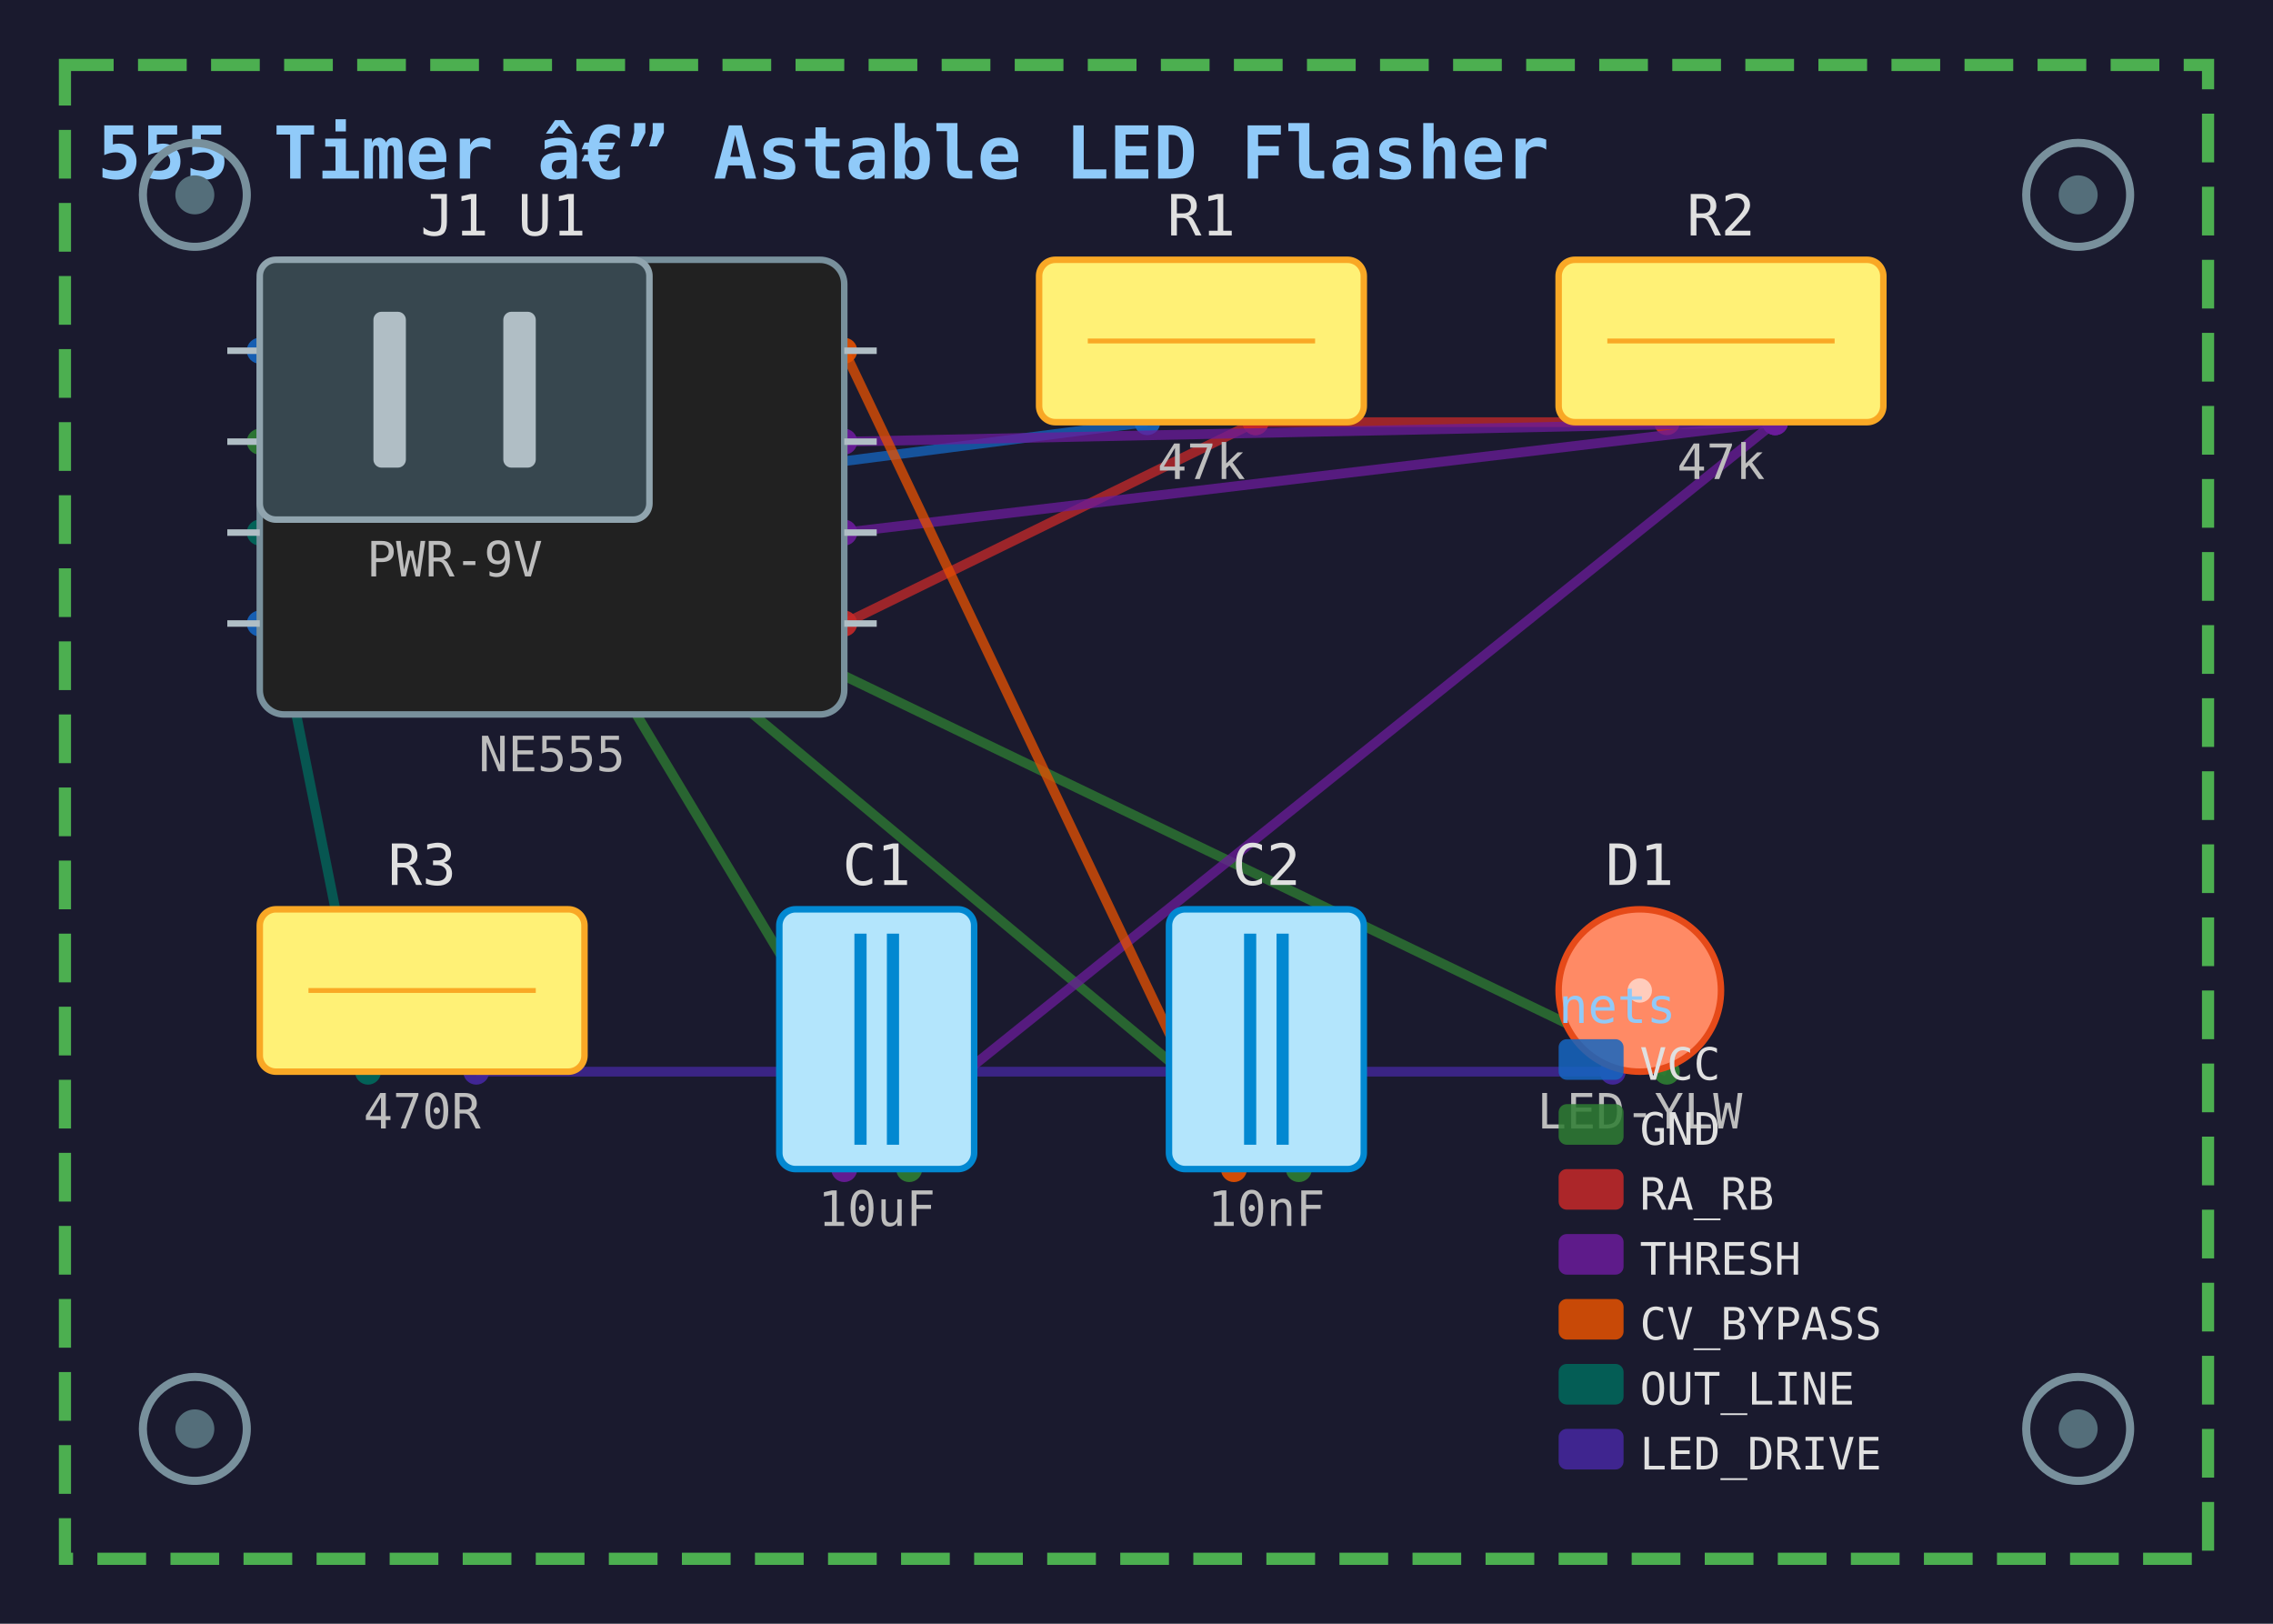
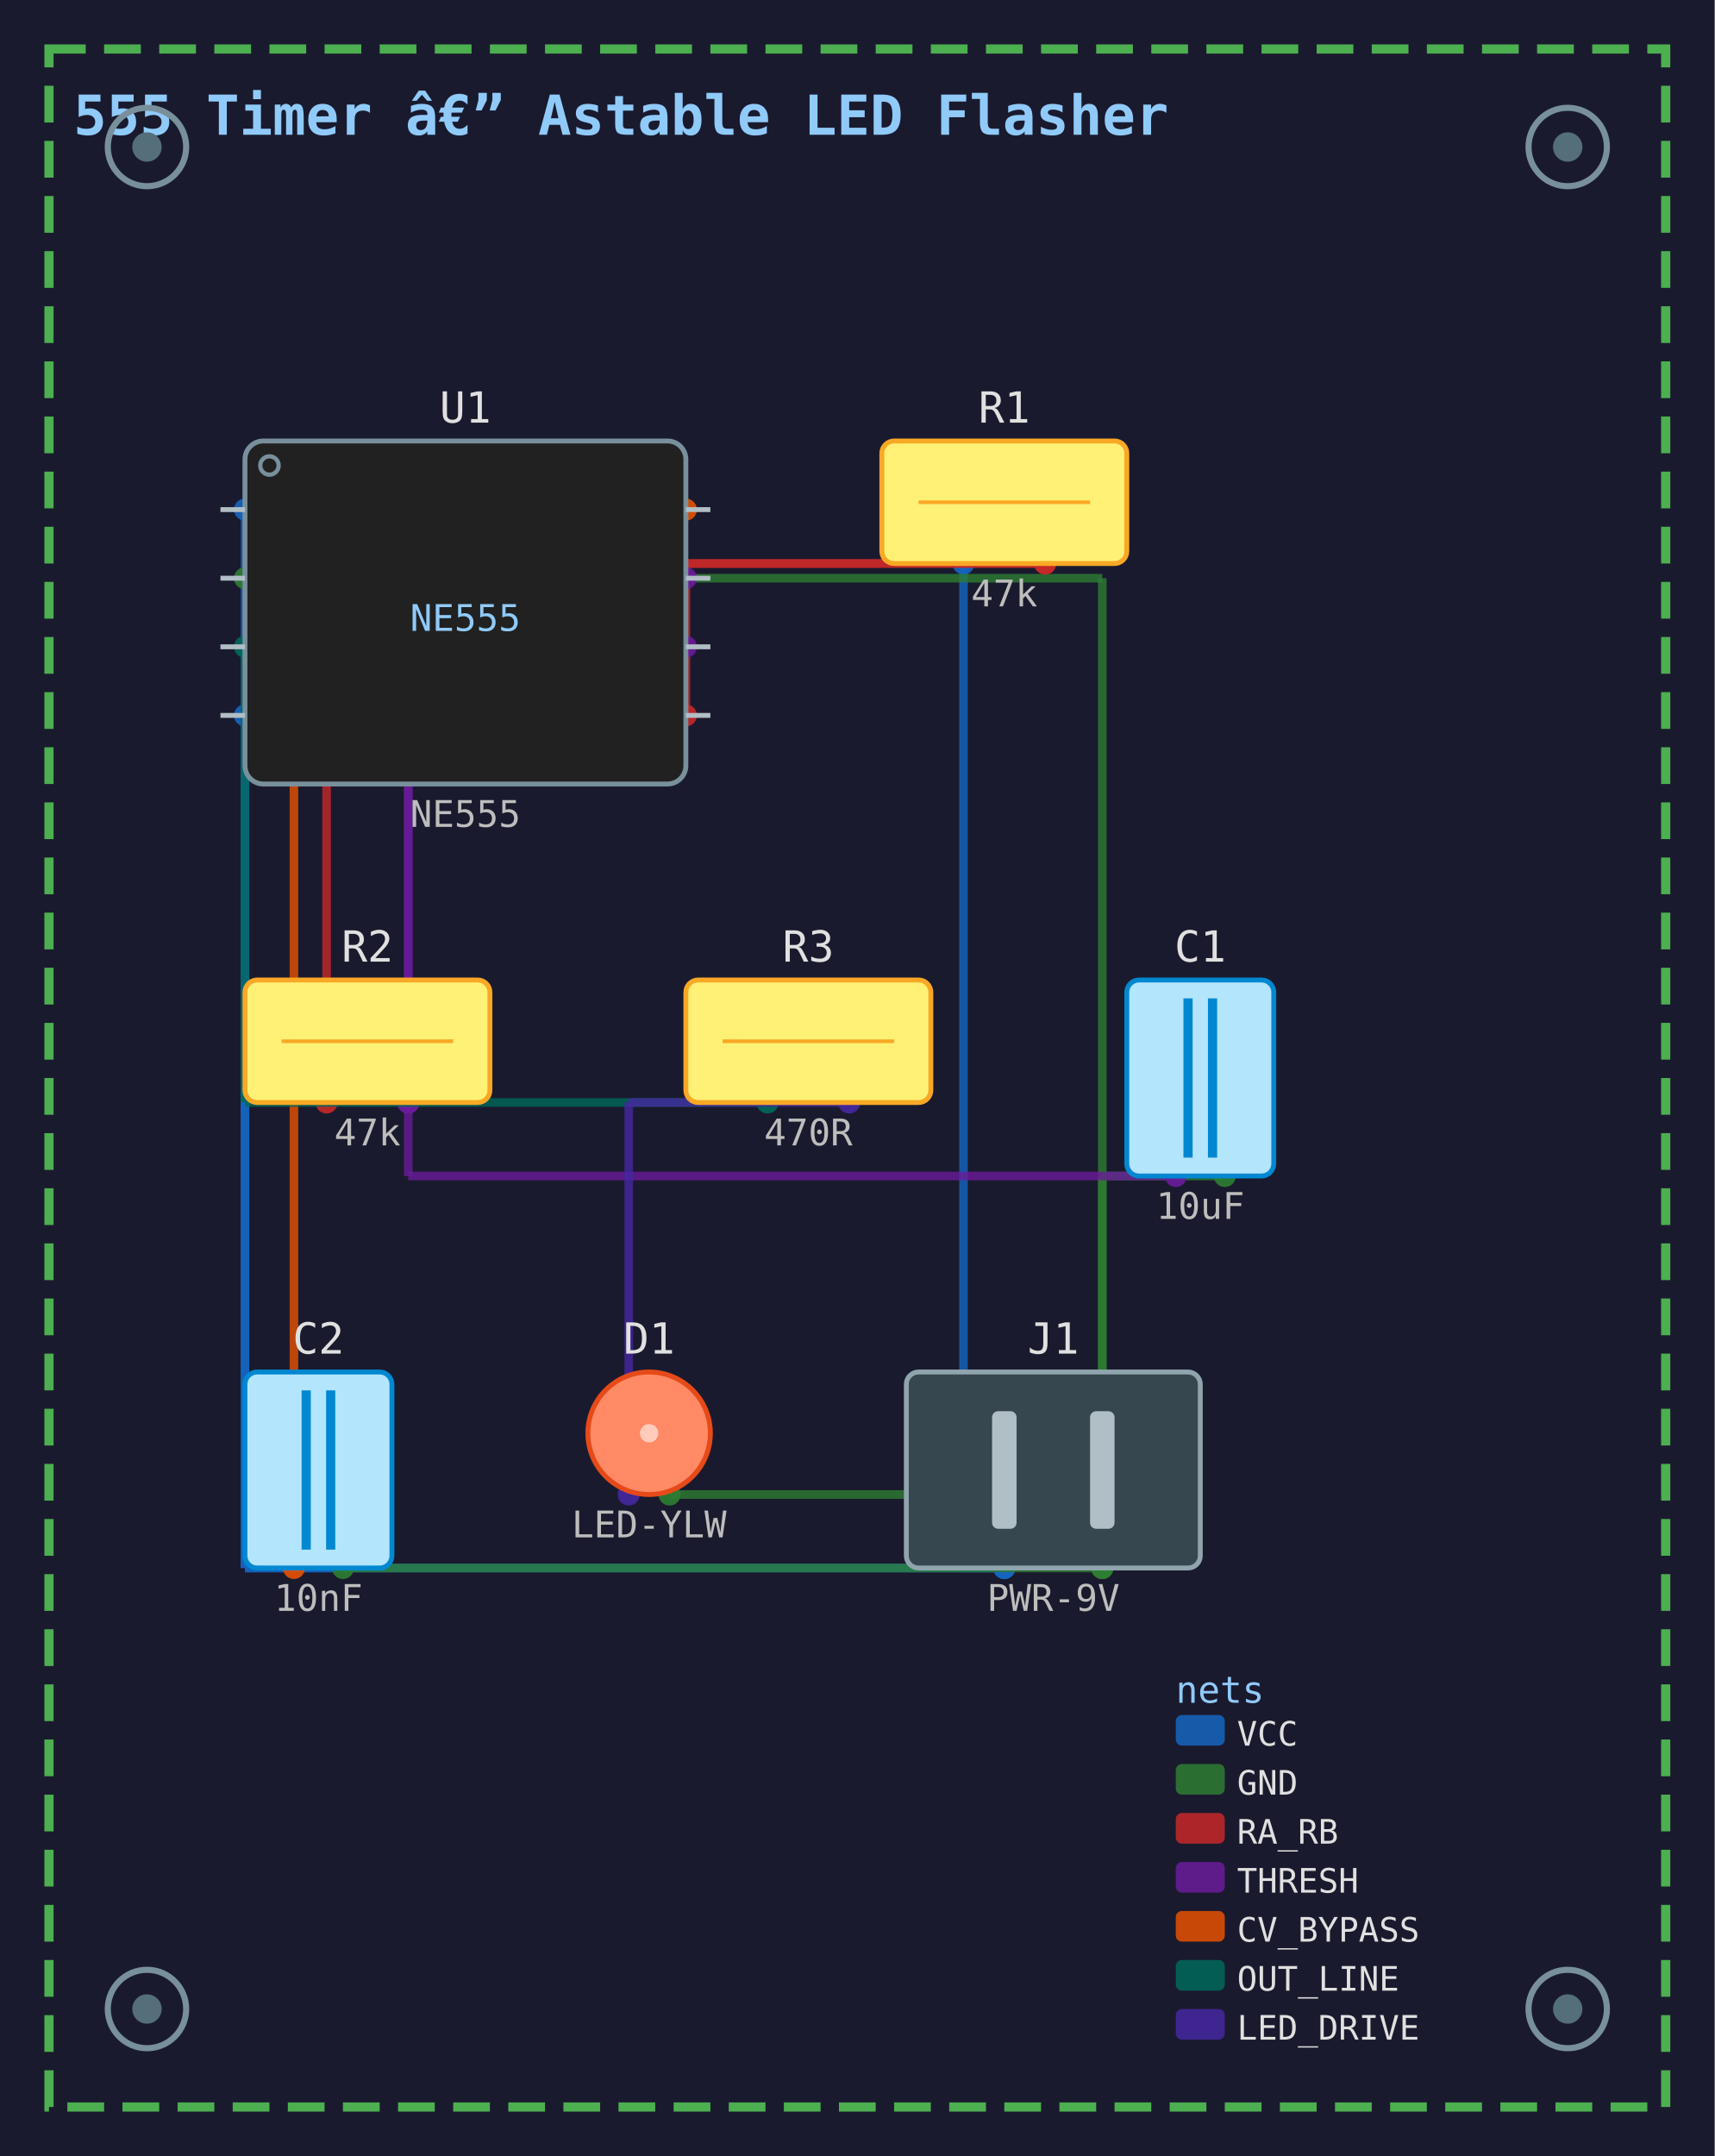
- <svg xmlns="http://www.w3.org/2000/svg" baseProfile="full" height="200.0px" version="1.1" viewBox="0 0 280.0 200.0" width="280.0px">
+ <svg xmlns="http://www.w3.org/2000/svg" baseProfile="full" height="352.0px" version="1.1" viewBox="0 0 280.0 352.0" width="280.0px">
  <defs />
-   <rect fill="#1a1a2e" height="200.0" width="280.0" x="0" y="0" />
-   <rect fill="none" height="184.0" stroke="#4CAF50" stroke-dasharray="6,3" stroke-width="1.5" width="264.0" x="8.0" y="8.0" />
+   <rect fill="#1a1a2e" height="352.0" width="280.0" x="0" y="0" />
+   <rect fill="none" height="336.0" stroke="#4CAF50" stroke-dasharray="6,3" stroke-width="1.5" width="264.0" x="8.0" y="8.0" />
  <text fill="#90CAF9" font-family="monospace" font-size="9px" font-weight="bold" x="12.0" y="22.0">555 Timer â€” Astable LED Flasher</text>
  <circle cx="24.0" cy="24.0" fill="none" r="6.4" stroke="#78909C" stroke-width="1" />
  <circle cx="24.0" cy="24.0" fill="#546E7A" r="2.4" />
  <circle cx="256.0" cy="24.0" fill="none" r="6.4" stroke="#78909C" stroke-width="1" />
  <circle cx="256.0" cy="24.0" fill="#546E7A" r="2.4" />
-   <circle cx="24.0" cy="176.0" fill="none" r="6.4" stroke="#78909C" stroke-width="1" />
-   <circle cx="24.0" cy="176.0" fill="#546E7A" r="2.4" />
-   <circle cx="256.0" cy="176.0" fill="none" r="6.4" stroke="#78909C" stroke-width="1" />
-   <circle cx="256.0" cy="176.0" fill="#546E7A" r="2.4" />
-   <line stroke="#1565C0" stroke-opacity="0.75" stroke-width="1.2" x1="48.0" x2="32.0" y1="64.0" y2="43.2" />
-   <circle cx="48.0" cy="64.0" fill="#1565C0" opacity="0.9" r="1.6" />
-   <circle cx="32.0" cy="43.2" fill="#1565C0" opacity="0.9" r="1.6" />
-   <line stroke="#1565C0" stroke-opacity="0.75" stroke-width="1.2" x1="48.0" x2="32.0" y1="64.0" y2="76.8" />
-   <circle cx="48.0" cy="64.0" fill="#1565C0" opacity="0.9" r="1.6" />
-   <circle cx="32.0" cy="76.8" fill="#1565C0" opacity="0.9" r="1.6" />
-   <line stroke="#1565C0" stroke-opacity="0.75" stroke-width="1.2" x1="48.0" x2="141.333" y1="64.0" y2="52.0" />
-   <circle cx="48.0" cy="64.0" fill="#1565C0" opacity="0.9" r="1.6" />
-   <circle cx="141.333" cy="52.0" fill="#1565C0" opacity="0.9" r="1.6" />
-   <line stroke="#2E7D32" stroke-opacity="0.75" stroke-width="1.2" x1="64.0" x2="32.0" y1="64.0" y2="54.4" />
-   <circle cx="64.0" cy="64.0" fill="#2E7D32" opacity="0.9" r="1.6" />
-   <circle cx="32.0" cy="54.4" fill="#2E7D32" opacity="0.9" r="1.6" />
-   <line stroke="#2E7D32" stroke-opacity="0.75" stroke-width="1.2" x1="64.0" x2="112.0" y1="64.0" y2="144.0" />
-   <circle cx="64.0" cy="64.0" fill="#2E7D32" opacity="0.9" r="1.6" />
-   <circle cx="112.0" cy="144.0" fill="#2E7D32" opacity="0.9" r="1.6" />
-   <line stroke="#2E7D32" stroke-opacity="0.75" stroke-width="1.2" x1="64.0" x2="160.0" y1="64.0" y2="144.0" />
-   <circle cx="64.0" cy="64.0" fill="#2E7D32" opacity="0.9" r="1.6" />
-   <circle cx="160.0" cy="144.0" fill="#2E7D32" opacity="0.9" r="1.6" />
-   <line stroke="#2E7D32" stroke-opacity="0.75" stroke-width="1.2" x1="64.0" x2="205.333" y1="64.0" y2="132.0" />
-   <circle cx="64.0" cy="64.0" fill="#2E7D32" opacity="0.9" r="1.6" />
-   <circle cx="205.333" cy="132.0" fill="#2E7D32" opacity="0.9" r="1.6" />
-   <line stroke="#C62828" stroke-opacity="0.75" stroke-width="1.2" x1="154.667" x2="205.333" y1="52.0" y2="52.0" />
-   <circle cx="154.667" cy="52.0" fill="#C62828" opacity="0.9" r="1.6" />
-   <circle cx="205.333" cy="52.0" fill="#C62828" opacity="0.9" r="1.6" />
-   <line stroke="#C62828" stroke-opacity="0.75" stroke-width="1.2" x1="154.667" x2="104.0" y1="52.0" y2="76.8" />
-   <circle cx="154.667" cy="52.0" fill="#C62828" opacity="0.9" r="1.6" />
-   <circle cx="104.0" cy="76.8" fill="#C62828" opacity="0.9" r="1.6" />
-   <line stroke="#6A1B9A" stroke-opacity="0.75" stroke-width="1.2" x1="218.667" x2="104.0" y1="52.0" y2="54.4" />
-   <circle cx="218.667" cy="52.0" fill="#6A1B9A" opacity="0.9" r="1.6" />
-   <circle cx="104.0" cy="54.4" fill="#6A1B9A" opacity="0.9" r="1.6" />
-   <line stroke="#6A1B9A" stroke-opacity="0.75" stroke-width="1.2" x1="218.667" x2="104.0" y1="52.0" y2="65.6" />
-   <circle cx="218.667" cy="52.0" fill="#6A1B9A" opacity="0.9" r="1.6" />
-   <circle cx="104.0" cy="65.6" fill="#6A1B9A" opacity="0.9" r="1.6" />
-   <line stroke="#6A1B9A" stroke-opacity="0.75" stroke-width="1.2" x1="218.667" x2="104.0" y1="52.0" y2="144.0" />
-   <circle cx="218.667" cy="52.0" fill="#6A1B9A" opacity="0.9" r="1.6" />
-   <circle cx="104.0" cy="144.0" fill="#6A1B9A" opacity="0.9" r="1.6" />
-   <line stroke="#E65100" stroke-opacity="0.75" stroke-width="1.2" x1="104.0" x2="152.0" y1="43.2" y2="144.0" />
-   <circle cx="104.0" cy="43.2" fill="#E65100" opacity="0.9" r="1.6" />
-   <circle cx="152.0" cy="144.0" fill="#E65100" opacity="0.9" r="1.6" />
-   <line stroke="#00695C" stroke-opacity="0.75" stroke-width="1.2" x1="32.0" x2="45.333" y1="65.6" y2="132.0" />
-   <circle cx="32.0" cy="65.6" fill="#00695C" opacity="0.9" r="1.6" />
-   <circle cx="45.333" cy="132.0" fill="#00695C" opacity="0.9" r="1.6" />
-   <line stroke="#4527A0" stroke-opacity="0.75" stroke-width="1.2" x1="58.667" x2="198.667" y1="132.0" y2="132.0" />
-   <circle cx="58.667" cy="132.0" fill="#4527A0" opacity="0.9" r="1.6" />
-   <circle cx="198.667" cy="132.0" fill="#4527A0" opacity="0.9" r="1.6" />
+   <circle cx="24.0" cy="328.0" fill="none" r="6.4" stroke="#78909C" stroke-width="1" />
+   <circle cx="24.0" cy="328.0" fill="#546E7A" r="2.4" />
+   <circle cx="256.0" cy="328.0" fill="none" r="6.4" stroke="#78909C" stroke-width="1" />
+   <circle cx="256.0" cy="328.0" fill="#546E7A" r="2.4" />
+   <line stroke="#1565C0" stroke-opacity="0.8" stroke-width="1.4" x1="164.0" x2="40.0" y1="256.0" y2="256.0" />
+   <line stroke="#1565C0" stroke-opacity="0.8" stroke-width="1.4" x1="40.0" x2="40.0" y1="256.0" y2="83.2" />
+   <circle cx="164.0" cy="256.0" fill="#1565C0" opacity="0.9" r="1.8" />
+   <circle cx="40.0" cy="83.2" fill="#1565C0" opacity="0.9" r="1.8" />
+   <line stroke="#1565C0" stroke-opacity="0.8" stroke-width="1.4" x1="164.0" x2="40.0" y1="256.0" y2="256.0" />
+   <line stroke="#1565C0" stroke-opacity="0.8" stroke-width="1.4" x1="40.0" x2="40.0" y1="256.0" y2="116.8" />
+   <circle cx="164.0" cy="256.0" fill="#1565C0" opacity="0.9" r="1.8" />
+   <circle cx="40.0" cy="116.8" fill="#1565C0" opacity="0.9" r="1.8" />
+   <line stroke="#1565C0" stroke-opacity="0.8" stroke-width="1.4" x1="164.0" x2="157.333" y1="256.0" y2="256.0" />
+   <line stroke="#1565C0" stroke-opacity="0.8" stroke-width="1.4" x1="157.333" x2="157.333" y1="256.0" y2="92.0" />
+   <circle cx="164.0" cy="256.0" fill="#1565C0" opacity="0.9" r="1.8" />
+   <circle cx="157.333" cy="92.0" fill="#1565C0" opacity="0.9" r="1.8" />
+   <line stroke="#2E7D32" stroke-opacity="0.8" stroke-width="1.4" x1="180.0" x2="180.0" y1="256.0" y2="94.4" />
+   <line stroke="#2E7D32" stroke-opacity="0.8" stroke-width="1.4" x1="180.0" x2="40.0" y1="94.4" y2="94.4" />
+   <circle cx="180.0" cy="256.0" fill="#2E7D32" opacity="0.9" r="1.8" />
+   <circle cx="40.0" cy="94.4" fill="#2E7D32" opacity="0.9" r="1.8" />
+   <line stroke="#2E7D32" stroke-opacity="0.8" stroke-width="1.4" x1="180.0" x2="180.0" y1="256.0" y2="192.0" />
+   <line stroke="#2E7D32" stroke-opacity="0.8" stroke-width="1.4" x1="180.0" x2="200.0" y1="192.0" y2="192.0" />
+   <circle cx="180.0" cy="256.0" fill="#2E7D32" opacity="0.9" r="1.8" />
+   <circle cx="200.0" cy="192.0" fill="#2E7D32" opacity="0.9" r="1.8" />
+   <line stroke="#2E7D32" stroke-opacity="0.8" stroke-width="1.4" x1="180.0" x2="180.0" y1="256.0" y2="256.0" />
+   <line stroke="#2E7D32" stroke-opacity="0.8" stroke-width="1.4" x1="180.0" x2="56.0" y1="256.0" y2="256.0" />
+   <circle cx="180.0" cy="256.0" fill="#2E7D32" opacity="0.9" r="1.8" />
+   <circle cx="56.0" cy="256.0" fill="#2E7D32" opacity="0.9" r="1.8" />
+   <line stroke="#2E7D32" stroke-opacity="0.8" stroke-width="1.4" x1="180.0" x2="180.0" y1="256.0" y2="244.0" />
+   <line stroke="#2E7D32" stroke-opacity="0.8" stroke-width="1.4" x1="180.0" x2="109.333" y1="244.0" y2="244.0" />
+   <circle cx="180.0" cy="256.0" fill="#2E7D32" opacity="0.9" r="1.8" />
+   <circle cx="109.333" cy="244.0" fill="#2E7D32" opacity="0.9" r="1.8" />
+   <line stroke="#C62828" stroke-opacity="0.8" stroke-width="1.4" x1="170.667" x2="53.333" y1="92.0" y2="92.0" />
+   <line stroke="#C62828" stroke-opacity="0.8" stroke-width="1.4" x1="53.333" x2="53.333" y1="92.0" y2="180.0" />
+   <circle cx="170.667" cy="92.0" fill="#C62828" opacity="0.9" r="1.8" />
+   <circle cx="53.333" cy="180.0" fill="#C62828" opacity="0.9" r="1.8" />
+   <line stroke="#C62828" stroke-opacity="0.8" stroke-width="1.4" x1="170.667" x2="112.0" y1="92.0" y2="92.0" />
+   <line stroke="#C62828" stroke-opacity="0.8" stroke-width="1.4" x1="112.0" x2="112.0" y1="92.0" y2="116.8" />
+   <circle cx="170.667" cy="92.0" fill="#C62828" opacity="0.9" r="1.8" />
+   <circle cx="112.0" cy="116.8" fill="#C62828" opacity="0.9" r="1.8" />
+   <line stroke="#6A1B9A" stroke-opacity="0.8" stroke-width="1.4" x1="66.667" x2="66.667" y1="180.0" y2="94.4" />
+   <line stroke="#6A1B9A" stroke-opacity="0.8" stroke-width="1.4" x1="66.667" x2="112.0" y1="94.4" y2="94.4" />
+   <circle cx="66.667" cy="180.0" fill="#6A1B9A" opacity="0.9" r="1.8" />
+   <circle cx="112.0" cy="94.4" fill="#6A1B9A" opacity="0.9" r="1.8" />
+   <line stroke="#6A1B9A" stroke-opacity="0.8" stroke-width="1.4" x1="66.667" x2="66.667" y1="180.0" y2="105.6" />
+   <line stroke="#6A1B9A" stroke-opacity="0.8" stroke-width="1.4" x1="66.667" x2="112.0" y1="105.6" y2="105.6" />
+   <circle cx="66.667" cy="180.0" fill="#6A1B9A" opacity="0.9" r="1.8" />
+   <circle cx="112.0" cy="105.6" fill="#6A1B9A" opacity="0.9" r="1.8" />
+   <line stroke="#6A1B9A" stroke-opacity="0.8" stroke-width="1.4" x1="66.667" x2="66.667" y1="180.0" y2="192.0" />
+   <line stroke="#6A1B9A" stroke-opacity="0.8" stroke-width="1.4" x1="66.667" x2="192.0" y1="192.0" y2="192.0" />
+   <circle cx="66.667" cy="180.0" fill="#6A1B9A" opacity="0.9" r="1.8" />
+   <circle cx="192.0" cy="192.0" fill="#6A1B9A" opacity="0.9" r="1.8" />
+   <line stroke="#E65100" stroke-opacity="0.8" stroke-width="1.4" x1="112.0" x2="48.0" y1="83.2" y2="83.2" />
+   <line stroke="#E65100" stroke-opacity="0.8" stroke-width="1.4" x1="48.0" x2="48.0" y1="83.2" y2="256.0" />
+   <circle cx="112.0" cy="83.2" fill="#E65100" opacity="0.9" r="1.8" />
+   <circle cx="48.0" cy="256.0" fill="#E65100" opacity="0.9" r="1.8" />
+   <line stroke="#00695C" stroke-opacity="0.8" stroke-width="1.4" x1="40.0" x2="40.0" y1="105.6" y2="180.0" />
+   <line stroke="#00695C" stroke-opacity="0.8" stroke-width="1.4" x1="40.0" x2="125.333" y1="180.0" y2="180.0" />
+   <circle cx="40.0" cy="105.6" fill="#00695C" opacity="0.9" r="1.8" />
+   <circle cx="125.333" cy="180.0" fill="#00695C" opacity="0.9" r="1.8" />
+   <line stroke="#4527A0" stroke-opacity="0.8" stroke-width="1.4" x1="138.667" x2="102.667" y1="180.0" y2="180.0" />
+   <line stroke="#4527A0" stroke-opacity="0.8" stroke-width="1.4" x1="102.667" x2="102.667" y1="180.0" y2="244.0" />
+   <circle cx="138.667" cy="180.0" fill="#4527A0" opacity="0.9" r="1.8" />
+   <circle cx="102.667" cy="244.0" fill="#4527A0" opacity="0.9" r="1.8" />
  <g id="U1">
-     <rect fill="#212121" height="56.0" rx="3" stroke="#78909C" stroke-width="0.8" width="72.0" x="32.0" y="32.0" />
-     <circle cx="36.0" cy="36.0" fill="none" r="1.5" stroke="#78909C" stroke-width="0.7" />
-     <text fill="#90CAF9" font-family="monospace" font-size="6px" text-anchor="middle" x="68.0" y="63.0">NE555</text>
-     <line stroke="#B0BEC5" stroke-width="0.8" x1="28.0" x2="32.0" y1="43.2" y2="43.2" />
-     <line stroke="#B0BEC5" stroke-width="0.8" x1="28.0" x2="32.0" y1="54.4" y2="54.4" />
-     <line stroke="#B0BEC5" stroke-width="0.8" x1="28.0" x2="32.0" y1="65.6" y2="65.6" />
-     <line stroke="#B0BEC5" stroke-width="0.8" x1="28.0" x2="32.0" y1="76.8" y2="76.8" />
-     <line stroke="#B0BEC5" stroke-width="0.8" x1="104.0" x2="108.0" y1="43.2" y2="43.2" />
-     <line stroke="#B0BEC5" stroke-width="0.8" x1="104.0" x2="108.0" y1="54.4" y2="54.4" />
-     <line stroke="#B0BEC5" stroke-width="0.8" x1="104.0" x2="108.0" y1="65.6" y2="65.6" />
-     <line stroke="#B0BEC5" stroke-width="0.8" x1="104.0" x2="108.0" y1="76.8" y2="76.8" />
-     <text fill="#E0E0E0" font-family="monospace" font-size="7px" text-anchor="middle" x="68.0" y="29.0">U1</text>
-     <text fill="#BDBDBD" font-family="monospace" font-size="6px" text-anchor="middle" x="68.0" y="95.0">NE555</text>
+     <g transform="translate(40.0,72.0)">
+       <rect fill="#212121" height="56.0" rx="3" stroke="#78909C" stroke-width="0.8" width="72.0" x="0" y="0" />
+       <circle cx="4" cy="4" fill="none" r="1.5" stroke="#78909C" stroke-width="0.7" />
+       <text fill="#90CAF9" font-family="monospace" font-size="6px" text-anchor="middle" x="36.0" y="31.0">NE555</text>
+       <line stroke="#B0BEC5" stroke-width="0.8" x1="-4" x2="0" y1="11.2" y2="11.2" />
+       <line stroke="#B0BEC5" stroke-width="0.8" x1="-4" x2="0" y1="22.4" y2="22.4" />
+       <line stroke="#B0BEC5" stroke-width="0.8" x1="-4" x2="0" y1="33.6" y2="33.6" />
+       <line stroke="#B0BEC5" stroke-width="0.8" x1="-4" x2="0" y1="44.8" y2="44.8" />
+       <line stroke="#B0BEC5" stroke-width="0.8" x1="72.0" x2="76.0" y1="11.2" y2="11.2" />
+       <line stroke="#B0BEC5" stroke-width="0.8" x1="72.0" x2="76.0" y1="22.4" y2="22.4" />
+       <line stroke="#B0BEC5" stroke-width="0.8" x1="72.0" x2="76.0" y1="33.6" y2="33.6" />
+       <line stroke="#B0BEC5" stroke-width="0.8" x1="72.0" x2="76.0" y1="44.8" y2="44.8" />
+     </g>
+     <text fill="#E0E0E0" font-family="monospace" font-size="7px" text-anchor="middle" x="76.0" y="69.0">U1</text>
+     <text fill="#BDBDBD" font-family="monospace" font-size="6px" text-anchor="middle" x="76.0" y="135.0">NE555</text>
  </g>
  <g id="R1">
-     <rect fill="#FFF176" height="20.0" rx="2" stroke="#F9A825" stroke-width="0.8" width="40.0" x="128.0" y="32.0" />
-     <line stroke="#F9A825" stroke-width="0.6" x1="134.0" x2="162.0" y1="42.0" y2="42.0" />
-     <text fill="#E0E0E0" font-family="monospace" font-size="7px" text-anchor="middle" x="148.0" y="29.0">R1</text>
-     <text fill="#BDBDBD" font-family="monospace" font-size="6px" text-anchor="middle" x="148.0" y="59.0">47k</text>
+     <g transform="translate(144.0,72.0)">
+       <rect fill="#FFF176" height="20.0" rx="2" stroke="#F9A825" stroke-width="0.8" width="40.0" x="0" y="0" />
+       <line stroke="#F9A825" stroke-width="0.6" x1="6.0" x2="34.0" y1="10.0" y2="10.0" />
+     </g>
+     <text fill="#E0E0E0" font-family="monospace" font-size="7px" text-anchor="middle" x="164.0" y="69.0">R1</text>
+     <text fill="#BDBDBD" font-family="monospace" font-size="6px" text-anchor="middle" x="164.0" y="99.0">47k</text>
  </g>
  <g id="R2">
-     <rect fill="#FFF176" height="20.0" rx="2" stroke="#F9A825" stroke-width="0.8" width="40.0" x="192.0" y="32.0" />
-     <line stroke="#F9A825" stroke-width="0.6" x1="198.0" x2="226.0" y1="42.0" y2="42.0" />
-     <text fill="#E0E0E0" font-family="monospace" font-size="7px" text-anchor="middle" x="212.0" y="29.0">R2</text>
-     <text fill="#BDBDBD" font-family="monospace" font-size="6px" text-anchor="middle" x="212.0" y="59.0">47k</text>
+     <g transform="translate(40.0,160.0)">
+       <rect fill="#FFF176" height="20.0" rx="2" stroke="#F9A825" stroke-width="0.8" width="40.0" x="0" y="0" />
+       <line stroke="#F9A825" stroke-width="0.6" x1="6.0" x2="34.0" y1="10.0" y2="10.0" />
+     </g>
+     <text fill="#E0E0E0" font-family="monospace" font-size="7px" text-anchor="middle" x="60.0" y="157.0">R2</text>
+     <text fill="#BDBDBD" font-family="monospace" font-size="6px" text-anchor="middle" x="60.0" y="187.0">47k</text>
  </g>
  <g id="R3">
-     <rect fill="#FFF176" height="20.0" rx="2" stroke="#F9A825" stroke-width="0.8" width="40.0" x="32.0" y="112.0" />
-     <line stroke="#F9A825" stroke-width="0.6" x1="38.0" x2="66.0" y1="122.0" y2="122.0" />
-     <text fill="#E0E0E0" font-family="monospace" font-size="7px" text-anchor="middle" x="52.0" y="109.0">R3</text>
-     <text fill="#BDBDBD" font-family="monospace" font-size="6px" text-anchor="middle" x="52.0" y="139.0">470R</text>
+     <g transform="translate(112.0,160.0)">
+       <rect fill="#FFF176" height="20.0" rx="2" stroke="#F9A825" stroke-width="0.8" width="40.0" x="0" y="0" />
+       <line stroke="#F9A825" stroke-width="0.6" x1="6.0" x2="34.0" y1="10.0" y2="10.0" />
+     </g>
+     <text fill="#E0E0E0" font-family="monospace" font-size="7px" text-anchor="middle" x="132.0" y="157.0">R3</text>
+     <text fill="#BDBDBD" font-family="monospace" font-size="6px" text-anchor="middle" x="132.0" y="187.0">470R</text>
  </g>
  <g id="C1">
-     <rect fill="#B3E5FC" height="32.0" rx="2" stroke="#0288D1" stroke-width="0.8" width="24.0" x="96.0" y="112.0" />
-     <line stroke="#0288D1" stroke-width="1.5" x1="106.0" x2="106.0" y1="115.0" y2="141.0" />
-     <line stroke="#0288D1" stroke-width="1.5" x1="110.0" x2="110.0" y1="115.0" y2="141.0" />
-     <text fill="#E0E0E0" font-family="monospace" font-size="7px" text-anchor="middle" x="108.0" y="109.0">C1</text>
-     <text fill="#BDBDBD" font-family="monospace" font-size="6px" text-anchor="middle" x="108.0" y="151.0">10uF</text>
+     <g transform="translate(184.0,160.0)">
+       <rect fill="#B3E5FC" height="32.0" rx="2" stroke="#0288D1" stroke-width="0.8" width="24.0" x="0" y="0" />
+       <line stroke="#0288D1" stroke-width="1.5" x1="10.0" x2="10.0" y1="3" y2="29.0" />
+       <line stroke="#0288D1" stroke-width="1.5" x1="14.0" x2="14.0" y1="3" y2="29.0" />
+     </g>
+     <text fill="#E0E0E0" font-family="monospace" font-size="7px" text-anchor="middle" x="196.0" y="157.0">C1</text>
+     <text fill="#BDBDBD" font-family="monospace" font-size="6px" text-anchor="middle" x="196.0" y="199.0">10uF</text>
  </g>
  <g id="C2">
-     <rect fill="#B3E5FC" height="32.0" rx="2" stroke="#0288D1" stroke-width="0.8" width="24.0" x="144.0" y="112.0" />
-     <line stroke="#0288D1" stroke-width="1.5" x1="154.0" x2="154.0" y1="115.0" y2="141.0" />
-     <line stroke="#0288D1" stroke-width="1.5" x1="158.0" x2="158.0" y1="115.0" y2="141.0" />
-     <text fill="#E0E0E0" font-family="monospace" font-size="7px" text-anchor="middle" x="156.0" y="109.0">C2</text>
-     <text fill="#BDBDBD" font-family="monospace" font-size="6px" text-anchor="middle" x="156.0" y="151.0">10nF</text>
+     <g transform="translate(40.0,224.0)">
+       <rect fill="#B3E5FC" height="32.0" rx="2" stroke="#0288D1" stroke-width="0.8" width="24.0" x="0" y="0" />
+       <line stroke="#0288D1" stroke-width="1.5" x1="10.0" x2="10.0" y1="3" y2="29.0" />
+       <line stroke="#0288D1" stroke-width="1.5" x1="14.0" x2="14.0" y1="3" y2="29.0" />
+     </g>
+     <text fill="#E0E0E0" font-family="monospace" font-size="7px" text-anchor="middle" x="52.0" y="221.0">C2</text>
+     <text fill="#BDBDBD" font-family="monospace" font-size="6px" text-anchor="middle" x="52.0" y="263.0">10nF</text>
  </g>
  <g id="D1">
-     <rect fill="#FF8A65" height="20.0" rx="10.0" stroke="#E64A19" stroke-width="0.8" width="20.0" x="192.0" y="112.0" />
-     <circle cx="202.0" cy="122.0" fill="#FFCCBC" r="1.5" />
-     <text fill="#E0E0E0" font-family="monospace" font-size="7px" text-anchor="middle" x="202.0" y="109.0">D1</text>
-     <text fill="#BDBDBD" font-family="monospace" font-size="6px" text-anchor="middle" x="202.0" y="139.0">LED-YLW</text>
+     <g transform="translate(96.0,224.0)">
+       <rect fill="#FF8A65" height="20.0" rx="10.0" stroke="#E64A19" stroke-width="0.8" width="20.0" x="0" y="0" />
+       <circle cx="10.0" cy="10.0" fill="#FFCCBC" r="1.5" />
+     </g>
+     <text fill="#E0E0E0" font-family="monospace" font-size="7px" text-anchor="middle" x="106.0" y="221.0">D1</text>
+     <text fill="#BDBDBD" font-family="monospace" font-size="6px" text-anchor="middle" x="106.0" y="251.0">LED-YLW</text>
  </g>
  <g id="J1">
-     <rect fill="#37474F" height="32.0" rx="2" stroke="#90A4AE" stroke-width="0.8" width="48.0" x="32.0" y="32.0" />
-     <rect fill="#B0BEC5" height="19.2" rx="1" width="4" x="46.0" y="38.4" />
-     <rect fill="#B0BEC5" height="19.2" rx="1" width="4" x="62.0" y="38.4" />
-     <text fill="#E0E0E0" font-family="monospace" font-size="7px" text-anchor="middle" x="56.0" y="29.0">J1</text>
-     <text fill="#BDBDBD" font-family="monospace" font-size="6px" text-anchor="middle" x="56.0" y="71.0">PWR-9V</text>
+     <g transform="translate(148.0,224.0)">
+       <rect fill="#37474F" height="32.0" rx="2" stroke="#90A4AE" stroke-width="0.8" width="48.0" x="0" y="0" />
+       <rect fill="#B0BEC5" height="19.2" rx="1" width="4" x="14.0" y="6.4" />
+       <rect fill="#B0BEC5" height="19.2" rx="1" width="4" x="30.0" y="6.4" />
+     </g>
+     <text fill="#E0E0E0" font-family="monospace" font-size="7px" text-anchor="middle" x="172.0" y="221.0">J1</text>
+     <text fill="#BDBDBD" font-family="monospace" font-size="6px" text-anchor="middle" x="172.0" y="263.0">PWR-9V</text>
  </g>
-   <text fill="#90CAF9" font-family="monospace" font-size="6px" x="192.0" y="126.0">nets</text>
-   <rect fill="#1565C0" height="5" opacity="0.85" rx="1" width="8" x="192.0" y="128.0" />
-   <text fill="#E0E0E0" font-family="monospace" font-size="5.5px" x="202.0" y="133.0">VCC</text>
-   <rect fill="#2E7D32" height="5" opacity="0.85" rx="1" width="8" x="192.0" y="136.0" />
-   <text fill="#E0E0E0" font-family="monospace" font-size="5.5px" x="202.0" y="141.0">GND</text>
-   <rect fill="#C62828" height="5" opacity="0.85" rx="1" width="8" x="192.0" y="144.0" />
-   <text fill="#E0E0E0" font-family="monospace" font-size="5.5px" x="202.0" y="149.0">RA_RB</text>
-   <rect fill="#6A1B9A" height="5" opacity="0.85" rx="1" width="8" x="192.0" y="152.0" />
-   <text fill="#E0E0E0" font-family="monospace" font-size="5.5px" x="202.0" y="157.0">THRESH</text>
-   <rect fill="#E65100" height="5" opacity="0.85" rx="1" width="8" x="192.0" y="160.0" />
-   <text fill="#E0E0E0" font-family="monospace" font-size="5.5px" x="202.0" y="165.0">CV_BYPASS</text>
-   <rect fill="#00695C" height="5" opacity="0.85" rx="1" width="8" x="192.0" y="168.0" />
-   <text fill="#E0E0E0" font-family="monospace" font-size="5.5px" x="202.0" y="173.0">OUT_LINE</text>
-   <rect fill="#4527A0" height="5" opacity="0.85" rx="1" width="8" x="192.0" y="176.0" />
-   <text fill="#E0E0E0" font-family="monospace" font-size="5.5px" x="202.0" y="181.0">LED_DRIVE</text>
+   <text fill="#90CAF9" font-family="monospace" font-size="6px" x="192.0" y="278.0">nets</text>
+   <rect fill="#1565C0" height="5" opacity="0.85" rx="1" width="8" x="192.0" y="280.0" />
+   <text fill="#E0E0E0" font-family="monospace" font-size="5.5px" x="202.0" y="285.0">VCC</text>
+   <rect fill="#2E7D32" height="5" opacity="0.85" rx="1" width="8" x="192.0" y="288.0" />
+   <text fill="#E0E0E0" font-family="monospace" font-size="5.5px" x="202.0" y="293.0">GND</text>
+   <rect fill="#C62828" height="5" opacity="0.85" rx="1" width="8" x="192.0" y="296.0" />
+   <text fill="#E0E0E0" font-family="monospace" font-size="5.5px" x="202.0" y="301.0">RA_RB</text>
+   <rect fill="#6A1B9A" height="5" opacity="0.85" rx="1" width="8" x="192.0" y="304.0" />
+   <text fill="#E0E0E0" font-family="monospace" font-size="5.5px" x="202.0" y="309.0">THRESH</text>
+   <rect fill="#E65100" height="5" opacity="0.85" rx="1" width="8" x="192.0" y="312.0" />
+   <text fill="#E0E0E0" font-family="monospace" font-size="5.5px" x="202.0" y="317.0">CV_BYPASS</text>
+   <rect fill="#00695C" height="5" opacity="0.85" rx="1" width="8" x="192.0" y="320.0" />
+   <text fill="#E0E0E0" font-family="monospace" font-size="5.5px" x="202.0" y="325.0">OUT_LINE</text>
+   <rect fill="#4527A0" height="5" opacity="0.85" rx="1" width="8" x="192.0" y="328.0" />
+   <text fill="#E0E0E0" font-family="monospace" font-size="5.5px" x="202.0" y="333.0">LED_DRIVE</text>
</svg>
